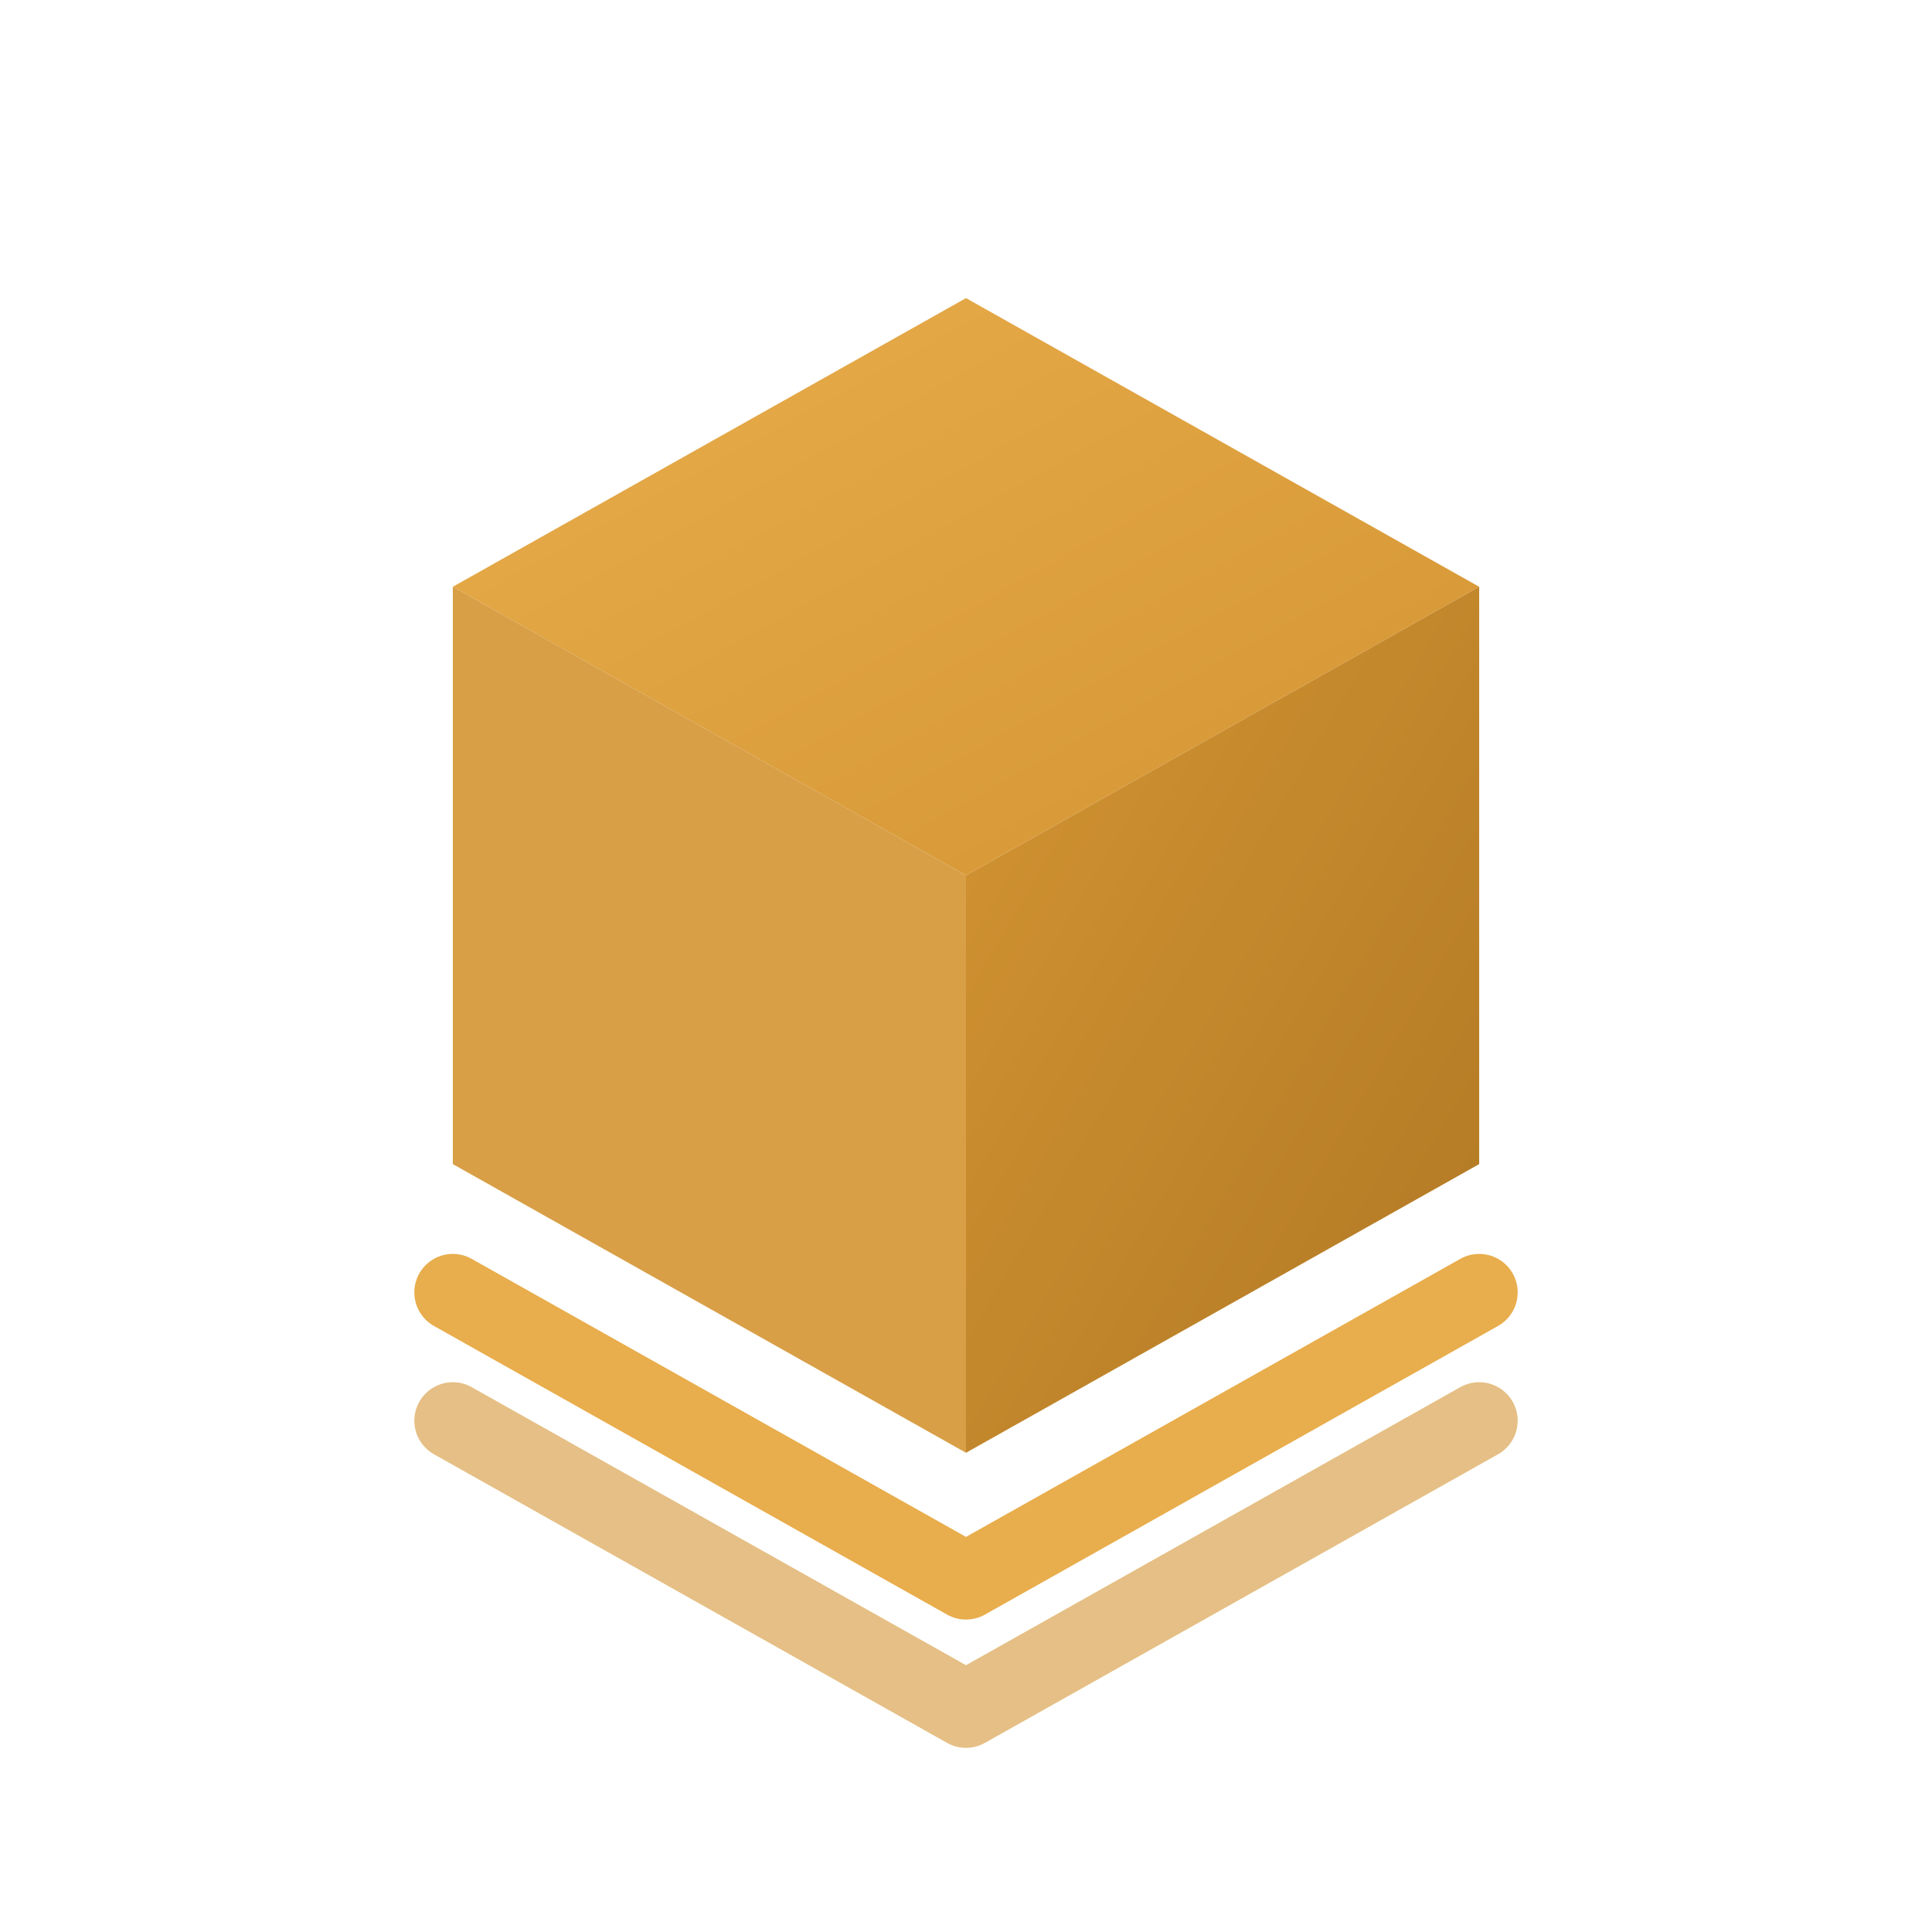
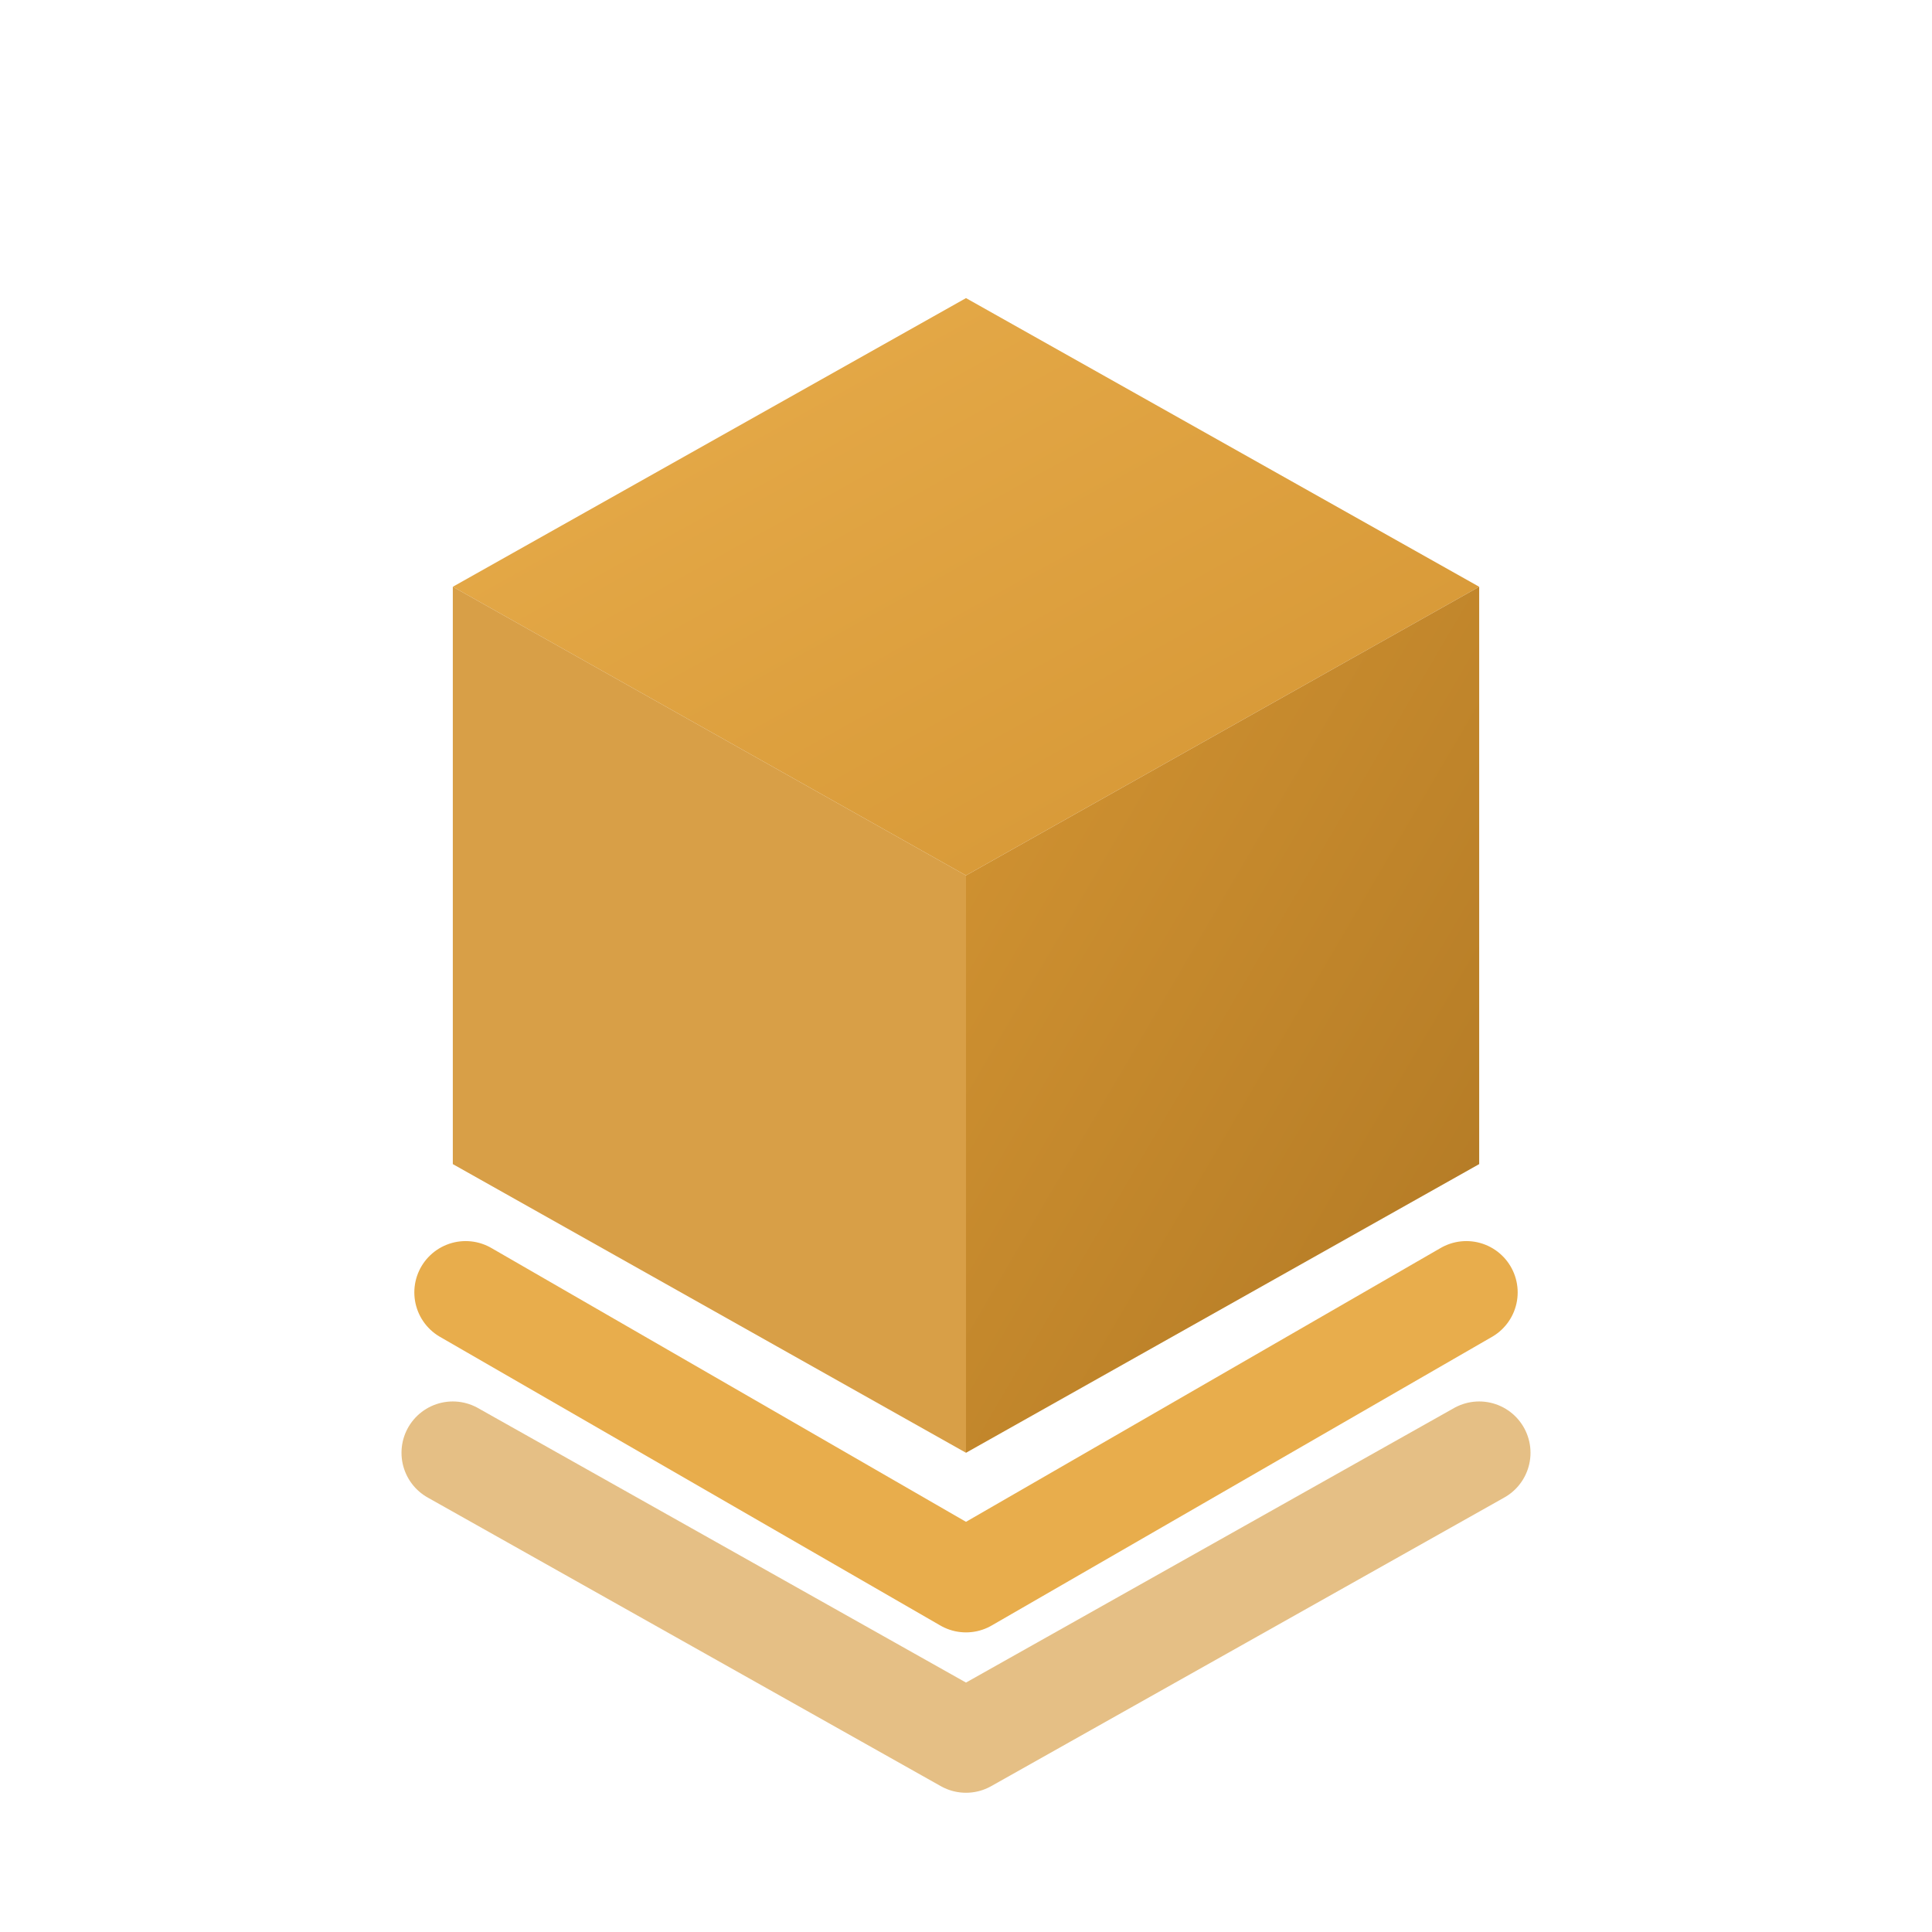
<svg xmlns="http://www.w3.org/2000/svg" viewBox="0 0 512 512" width="100%" height="100%">
  <defs>
    <linearGradient id="amberPrimary" x1="0%" y1="0%" x2="100%" y2="100%">
      <stop offset="0%" stop-color="#E8AD4C" />
      <stop offset="100%" stop-color="#D49533" />
    </linearGradient>
    <linearGradient id="amberDark" x1="0%" y1="0%" x2="100%" y2="100%">
      <stop offset="0%" stop-color="#D49533" />
      <stop offset="100%" stop-color="#B07824" />
    </linearGradient>
  </defs>
  <g transform="translate(256, 232) scale(1.7)">
    <path d="M 0 -90 L 80 -45 L 0 0 L -80 -45 Z" fill="url(#amberPrimary)" />
    <path d="M -80 -45 L 0 0 L 0 90 L -80 45 Z" fill="#D49533" opacity="0.9" />
    <path d="M 0 0 L 80 -45 L 80 45 L 0 90 Z" fill="url(#amberDark)" />
-     <path d="M -80 65 L 0 110 L 80 65" fill="none" stroke="#E8AD4C" stroke-width="12" stroke-linecap="round" stroke-linejoin="round" />
-     <path d="M -80 85 L 0 130 L 80 85" fill="none" stroke="#D49533" stroke-width="12" stroke-linecap="round" stroke-linejoin="round" opacity="0.6" />
+     <path d="M -78 65 L 0 110 L 78 65" fill="none" stroke="#E8AD4C" stroke-width="16" stroke-linecap="round" stroke-linejoin="round" />
+     <path d="M -80 90 L 0 135 L 80 90" fill="none" stroke="#D49533" stroke-width="16" stroke-linecap="round" stroke-linejoin="round" opacity="0.6" />
  </g>
</svg>
